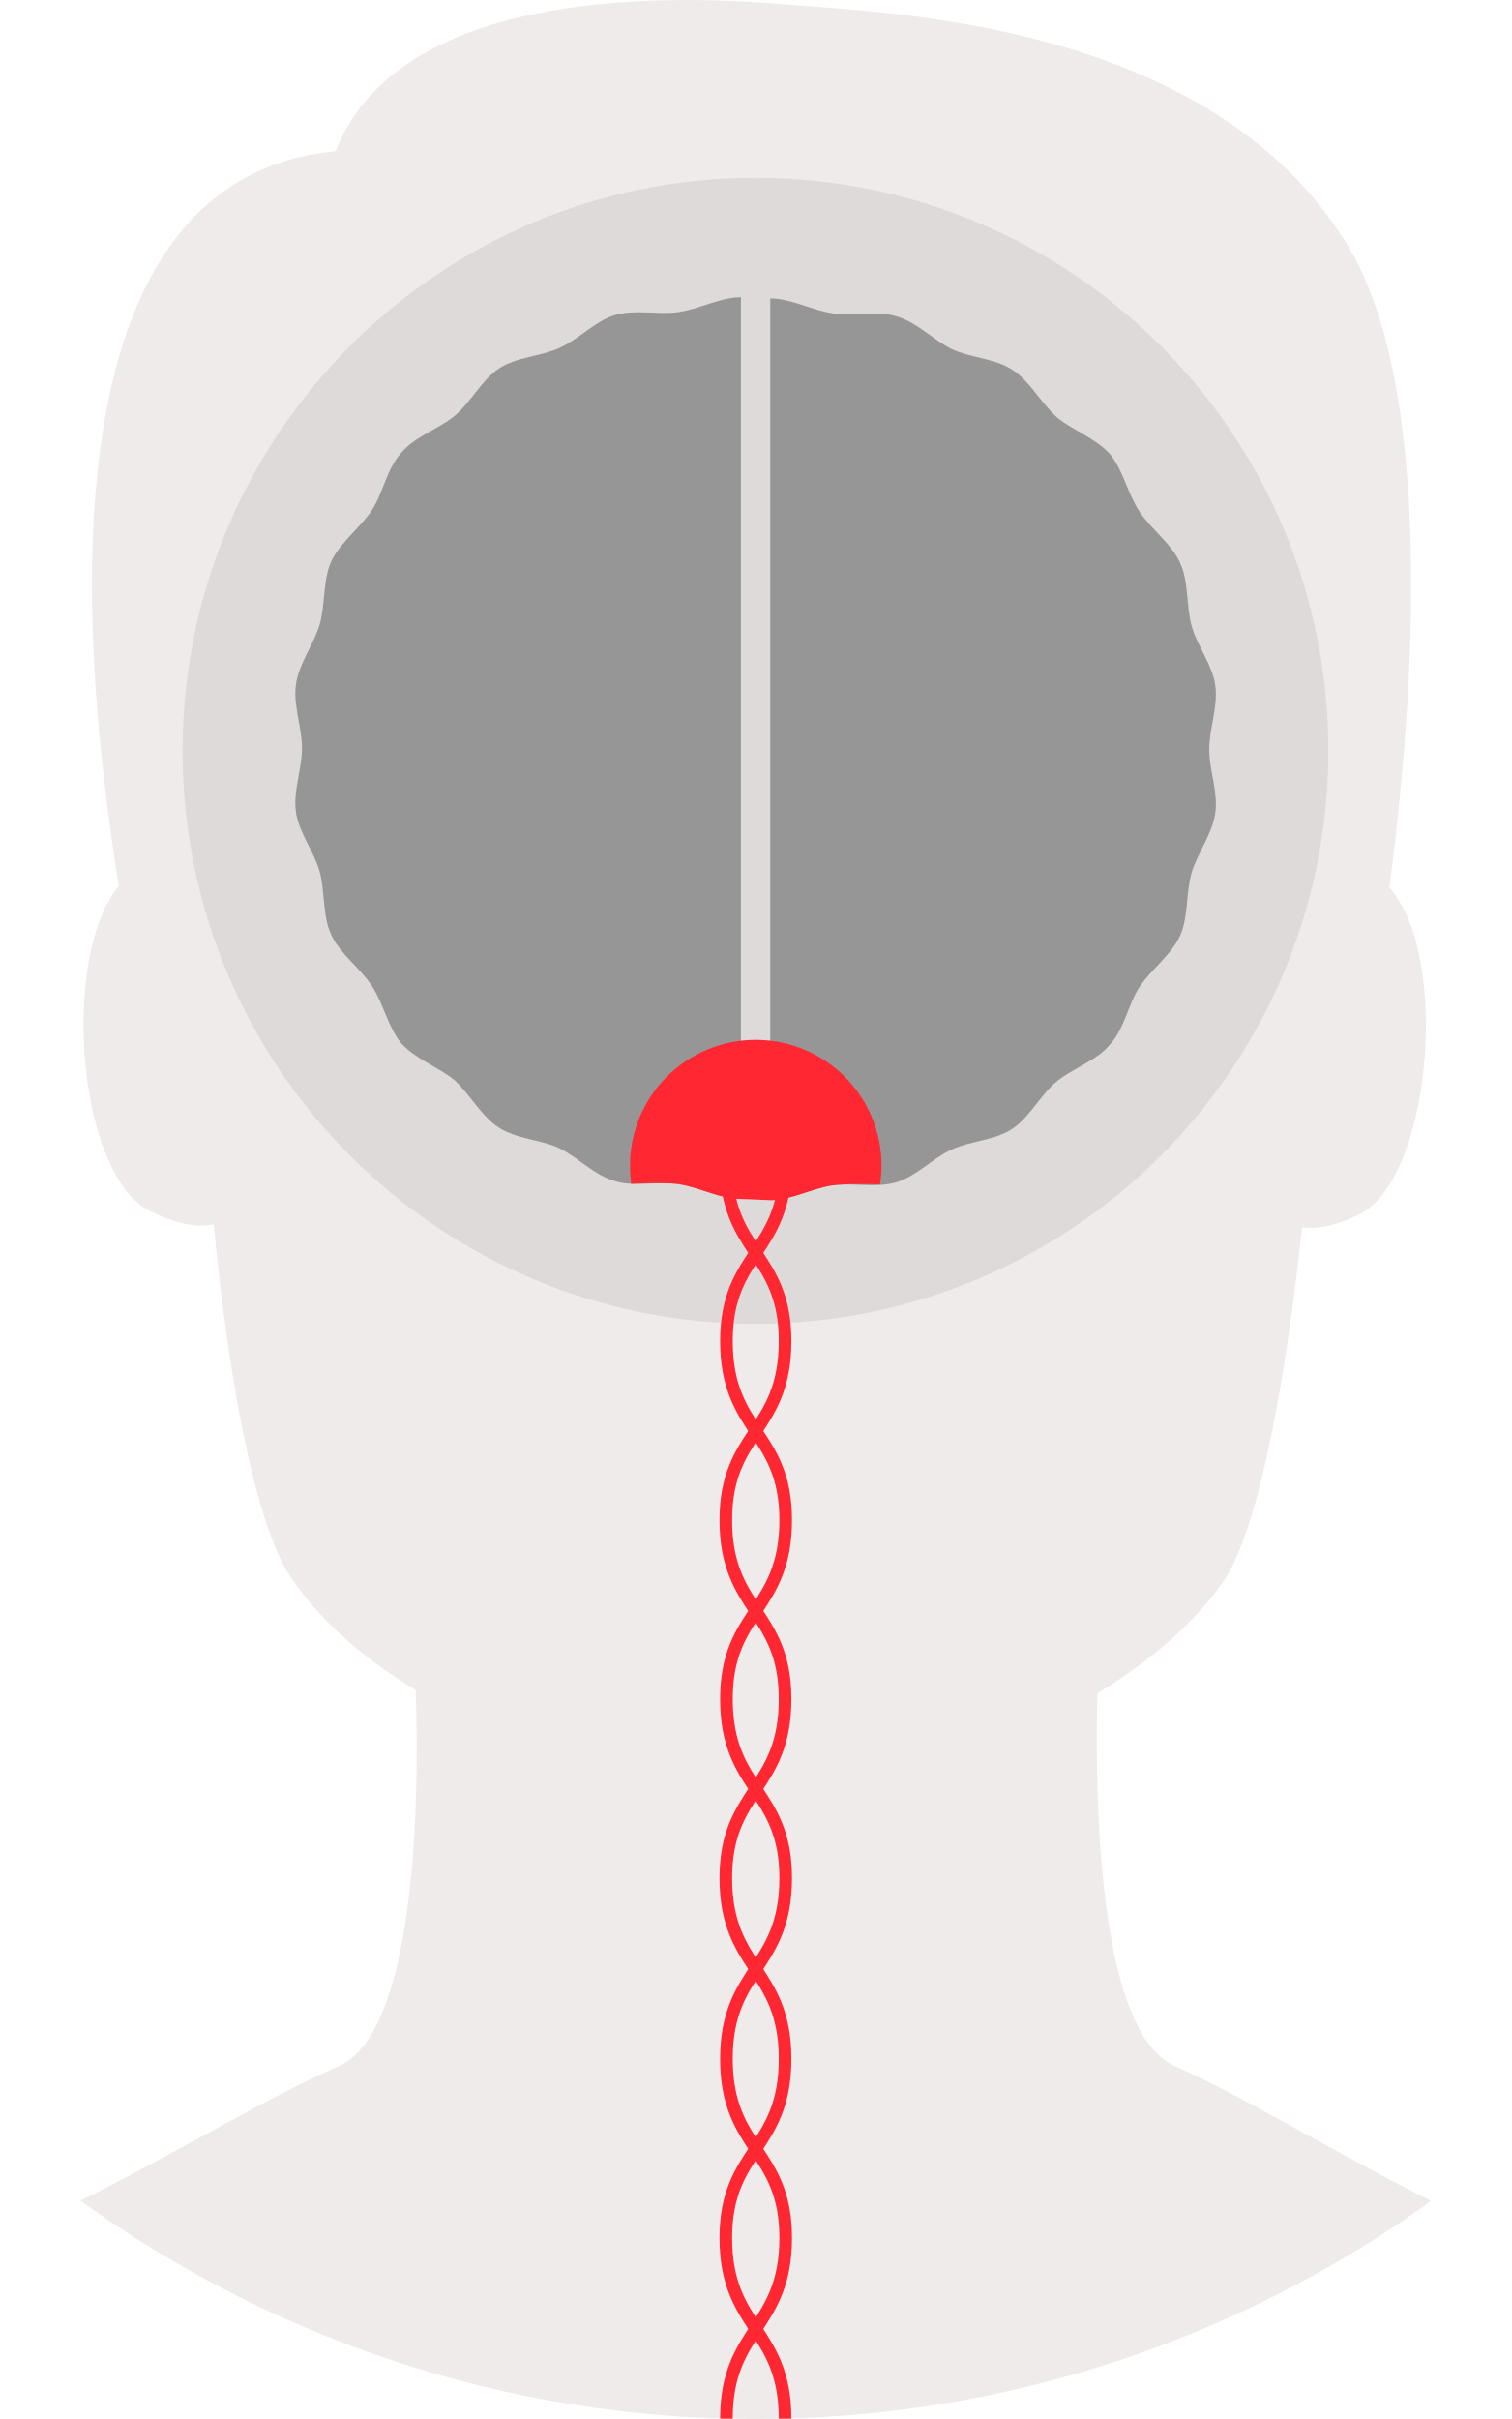
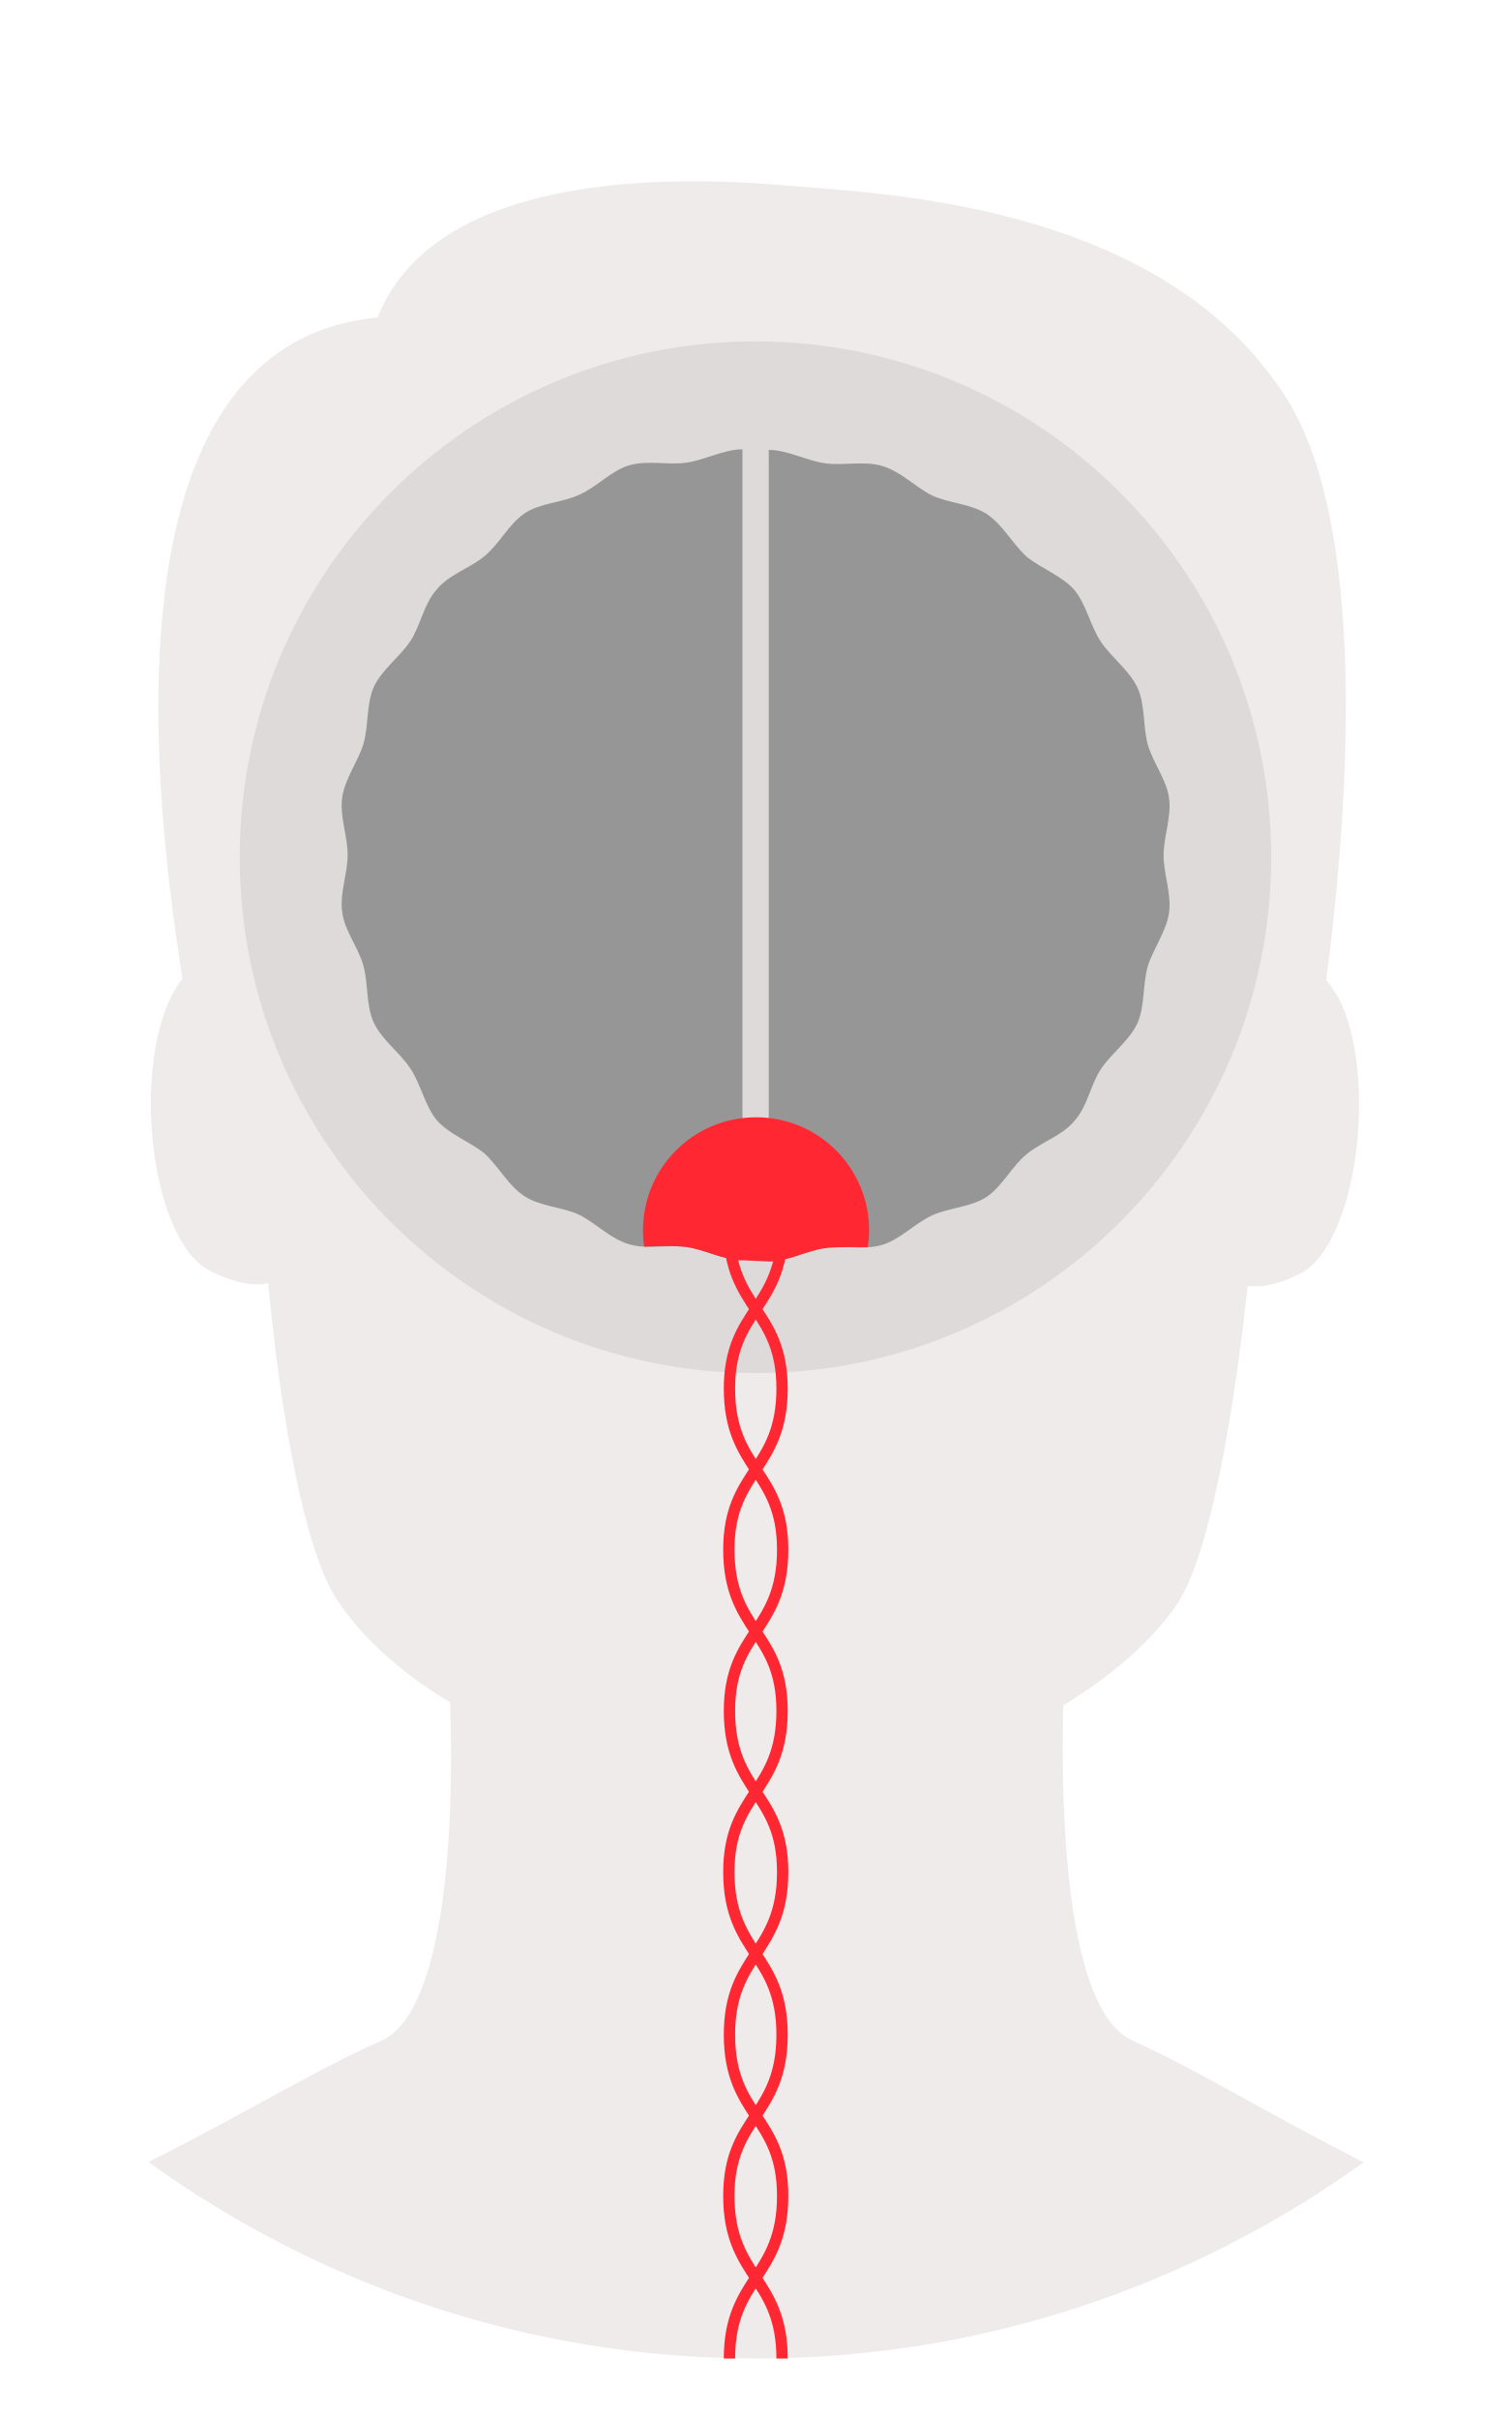
<svg xmlns="http://www.w3.org/2000/svg" version="1.1" id="Layer_1" x="0px" y="0px" viewBox="0 0 500 800" style="enable-background:new 0 0 500 800;" xml:space="preserve">
  <style type="text/css">
	.st0{fill:#EFEBEA;}
	.st1{opacity:0.2;fill:#969696;enable-background:new    ;}
	.st2{fill:#969696;}
- 	.st3{fill:none;stroke:#FF2832;stroke-width:4.164;stroke-miterlimit:10;}
+ 	.st3{fill:none;stroke:#FF2832;stroke-width:3.748;stroke-miterlimit:10;}
	.st4{fill:#FF2832;}
</style>
-   <path class="st0" d="M473.4,727.9c-34.8-17.6-60.9-33.9-84.9-44.7c-24.1-10.8-26.5-81-25.5-123.2c20.2-12.2,34.4-26,42.2-37.8  c11.8-18.2,20.6-69.7,25.5-116.3c4.4,0.5,10.3,0,19.1-4.4c21.6-10.8,28.9-73.7,14.2-101.6c-1.5-2.4-3-4.9-4.4-6.3  c8.3-63.3,15.7-168.4-15.7-215.5C397.8,7.4,295.2,4.4,260.4,1.5C214.1-2.5,131.6-2,111,50c-97.2,9.3-84.9,161-71.7,243  c-1.5,1.5-2.4,3.5-3.9,5.9c-14.7,28.5-7.8,90.8,14.2,101.6c9.8,4.9,16.7,5.4,21.1,4.4c4.4,47.1,13.2,98.6,25.5,116.7  c7.8,11.8,21.6,25.5,41.3,37.3c1.5,42.2-1,112.9-25,124.2c-24.6,10.8-50.6,27-85.9,44.7C89.3,773,166.4,800,249.8,800  S410.6,773.1,473.4,727.9z" />
-   <circle class="st1" cx="249.9" cy="248.3" r="189.5" />
+   <path class="st0" d="M451.1,715.1c-31.3-15.8-54.8-30.5-76.4-40.2c-21.7-9.7-23.9-72.9-23-110.9c18.2-11,31-23.4,38-34  c10.6-16.4,18.5-62.7,23-104.7c4,0.4,9.3,0,17.2-4c19.4-9.7,26-66.3,12.8-91.4c-1.4-2.2-2.7-4.4-4-5.7c7.5-57,14.1-151.6-14.1-194  C383,66.7,290.7,64,259.4,61.3c-41.7-3.6-115.9-3.2-134.5,43.7c-87.5,8.4-76.4,144.9-64.5,218.7c-1.4,1.4-2.2,3.2-3.5,5.3  c-13.2,25.7-7,81.7,12.8,91.4c8.8,4.4,15,4.9,19,4c4,42.4,11.9,88.7,23,105c7,10.6,19.4,23,37.2,33.6c1.4,38-0.9,101.6-22.5,111.8  c-22.1,9.7-45.5,24.3-77.3,40.2c56.4,40.7,125.8,65,200.9,65S394.5,755.8,451.1,715.1z" />
+   <circle class="st1" cx="249.9" cy="283.5" r="170.6" />
  <g>
    <g>
-       <path class="st2" d="M245.1,396.5c-6.9,0-13.7-3.9-20.6-4.9c-5-0.7-10.5,0.1-15.6-0.1c-1.9-0.1-3.7-0.3-5.5-0.9    c-6.9-2-12.2-7.8-18.2-10.8c-6.3-3-14.2-3-20.2-6.9s-9.3-10.8-14.7-15.7c-5.4-4.4-12.8-6.9-17.6-12.2c-4.4-5.4-5.9-13.3-9.8-19.1    c-3.9-5.9-10.3-10.3-13.3-16.7c-3-6.3-2-14.2-3.9-21.1c-2-6.9-6.9-12.8-7.8-19.6c-1-6.9,2-14.2,2-21.1c0-6.9-3-14.2-2-21.1    c1-6.9,5.9-13.3,7.8-19.6c2-6.9,1-14.7,3.9-21.1c3-6.3,9.3-10.8,13.3-16.7c3.9-5.9,4.9-13.7,9.8-19.1c4.4-5.4,12.2-7.8,17.6-12.2    s8.9-11.8,14.7-15.7s13.7-3.9,20.2-6.9s11.8-8.9,18.2-10.8c6.9-2,14.2,0,21.1-1s13.7-4.9,20.6-4.9" />
+       <path class="st2" d="M245.6,416.8c-6.2,0-12.3-3.5-18.5-4.4c-4.5-0.6-9.5,0.1-14-0.1c-1.7-0.1-3.3-0.3-5-0.8    c-6.2-1.8-11-7-16.4-9.7c-5.7-2.7-12.8-2.7-18.2-6.2s-8.4-9.7-13.2-14.1c-4.9-4-11.5-6.2-15.8-11c-4-4.9-5.3-12-8.8-17.2    c-3.5-5.3-9.3-9.3-12-15c-2.7-5.7-1.8-12.8-3.5-19c-1.8-6.2-6.2-11.5-7-17.6c-0.9-6.2,1.8-12.8,1.8-19s-2.7-12.8-1.8-19    c0.9-6.2,5.3-12,7-17.6c1.8-6.2,0.9-13.2,3.5-19c2.7-5.7,8.4-9.7,12-15c3.5-5.3,4.4-12.3,8.8-17.2c4-4.9,11-7,15.8-11    c4.9-4,8-10.6,13.2-14.1s12.3-3.5,18.2-6.2c5.9-2.7,10.6-8,16.4-9.7c6.2-1.8,12.8,0,19-0.9c6.2-0.9,12.3-4.4,18.5-4.4" />
    </g>
    <g>
-       <path class="st2" d="M254.8,98.7c6.9,0,13.7,3.9,20.6,4.9s14.7-1,21.1,1c6.9,2,12.2,7.8,18.2,10.8c6.3,3,14.2,3,20.2,6.9    c5.9,3.9,9.3,10.8,14.7,15.7c5.4,4.4,12.8,6.9,17.6,12.2c4.4,5.4,5.9,13.3,9.8,19.1s10.3,10.3,13.3,16.7c3,6.3,2,14.2,3.9,21.1    c2,6.9,6.9,12.8,7.8,19.6c1,6.9-2,14.2-2,21.1c0,6.9,3,14.2,2,21.1s-5.9,13.3-7.8,19.6c-2,6.9-1,14.7-3.9,21.1    c-3,6.3-9.3,10.8-13.3,16.7c-3.9,5.9-4.9,13.7-9.8,19.1c-4.4,5.4-12.2,7.8-17.6,12.2c-5.4,4.4-8.9,11.8-14.7,15.7    c-5.9,3.9-13.7,3.9-20.2,6.9c-6.3,3-11.8,8.9-18.2,10.8c-1.8,0.5-3.7,0.8-5.6,0.9c-5.2,0.3-10.5-0.6-15.5,0.1    c-6.9,1-13.7,4.9-20.6,4.9" />
+       <path class="st2" d="M254.3,148.8c6.2,0,12.3,3.5,18.5,4.4s13.2-0.9,19,0.9c6.2,1.8,11,7,16.4,9.7c5.7,2.7,12.8,2.7,18.2,6.2    c5.3,3.5,8.4,9.7,13.2,14.1c4.9,4,11.5,6.2,15.8,11c4,4.9,5.3,12,8.8,17.2c3.5,5.2,9.3,9.3,12,15c2.7,5.7,1.8,12.8,3.5,19    c1.8,6.2,6.2,11.5,7,17.6c0.9,6.2-1.8,12.8-1.8,19s2.7,12.8,1.8,19c-0.9,6.2-5.3,12-7,17.6c-1.8,6.2-0.9,13.2-3.5,19    c-2.7,5.7-8.4,9.7-12,15c-3.5,5.3-4.4,12.3-8.8,17.2c-4,4.9-11,7-15.8,11c-4.9,4-8,10.6-13.2,14.1c-5.3,3.5-12.3,3.5-18.2,6.2    c-5.7,2.7-10.6,8-16.4,9.7c-1.6,0.5-3.3,0.7-5,0.8c-4.7,0.3-9.5-0.5-14,0.1c-6.2,0.9-12.3,4.4-18.5,4.4" />
    </g>
  </g>
-   <path class="st3" d="M259.9,384.3c0,30-19.6,30-19.6,59.2c0,30,19.6,30,19.6,59.2c0,30-19.6,30-19.6,59.2c0,30,19.6,30,19.6,59.2  c0,30-19.6,30-19.6,59.8c0,30,19.6,30,19.6,59.2c0,30-19.6,30-19.6,59.8" />
-   <path class="st3" d="M240.1,384.3c0,30,19.6,30,19.6,59.2c0,30-19.6,30-19.6,59.2c0,30,19.6,30,19.6,59.2c0,30-19.6,30-19.6,59.2  c0,30,19.6,30,19.6,59.8c0,30-19.6,30-19.6,59.2c0,30,19.6,30,19.6,59.8" />
-   <path class="st4" d="M291.1,391.7c0.3-2,0.5-4.1,0.5-6.2c0-23-18.6-41.6-41.6-41.6s-41.6,18.6-41.6,41.6c0,2,0.1,4,0.4,6  c0,0,10.6-0.6,15.6,0.1c6.9,1,13.7,4.9,20.6,4.9l9.8,0.4c6.9,0,13.7-3.9,20.6-4.9C280.5,391.3,291.1,391.7,291.1,391.7z" />
+   <path class="st3" d="M258.9,405.9c0,27-17.6,27-17.6,53.3c0,27,17.6,27,17.6,53.3c0,27-17.6,27-17.6,53.3c0,27,17.6,27,17.6,53.3  c0,27-17.6,27-17.6,53.8c0,27,17.6,27,17.6,53.3c0,27-17.6,27-17.6,53.8" />
+   <path class="st3" d="M241.1,405.9c0,27,17.6,27,17.6,53.3c0,27-17.6,27-17.6,53.3c0,27,17.6,27,17.6,53.3c0,27-17.6,27-17.6,53.3  c0,27,17.6,27,17.6,53.8c0,27-17.6,27-17.6,53.3c0,27,17.6,27,17.6,53.8" />
+   <path class="st4" d="M287,412.5c0.3-1.8,0.5-3.7,0.5-5.6c0-20.7-16.7-37.4-37.4-37.4s-37.4,16.7-37.4,37.4c0,1.8,0.1,3.6,0.4,5.4  c0,0,9.5-0.5,14,0.1c6.2,0.9,12.3,4.4,18.5,4.4l8.8,0.4c6.2,0,12.3-3.5,18.5-4.4C277.5,412.2,287,412.5,287,412.5z" />
</svg>
